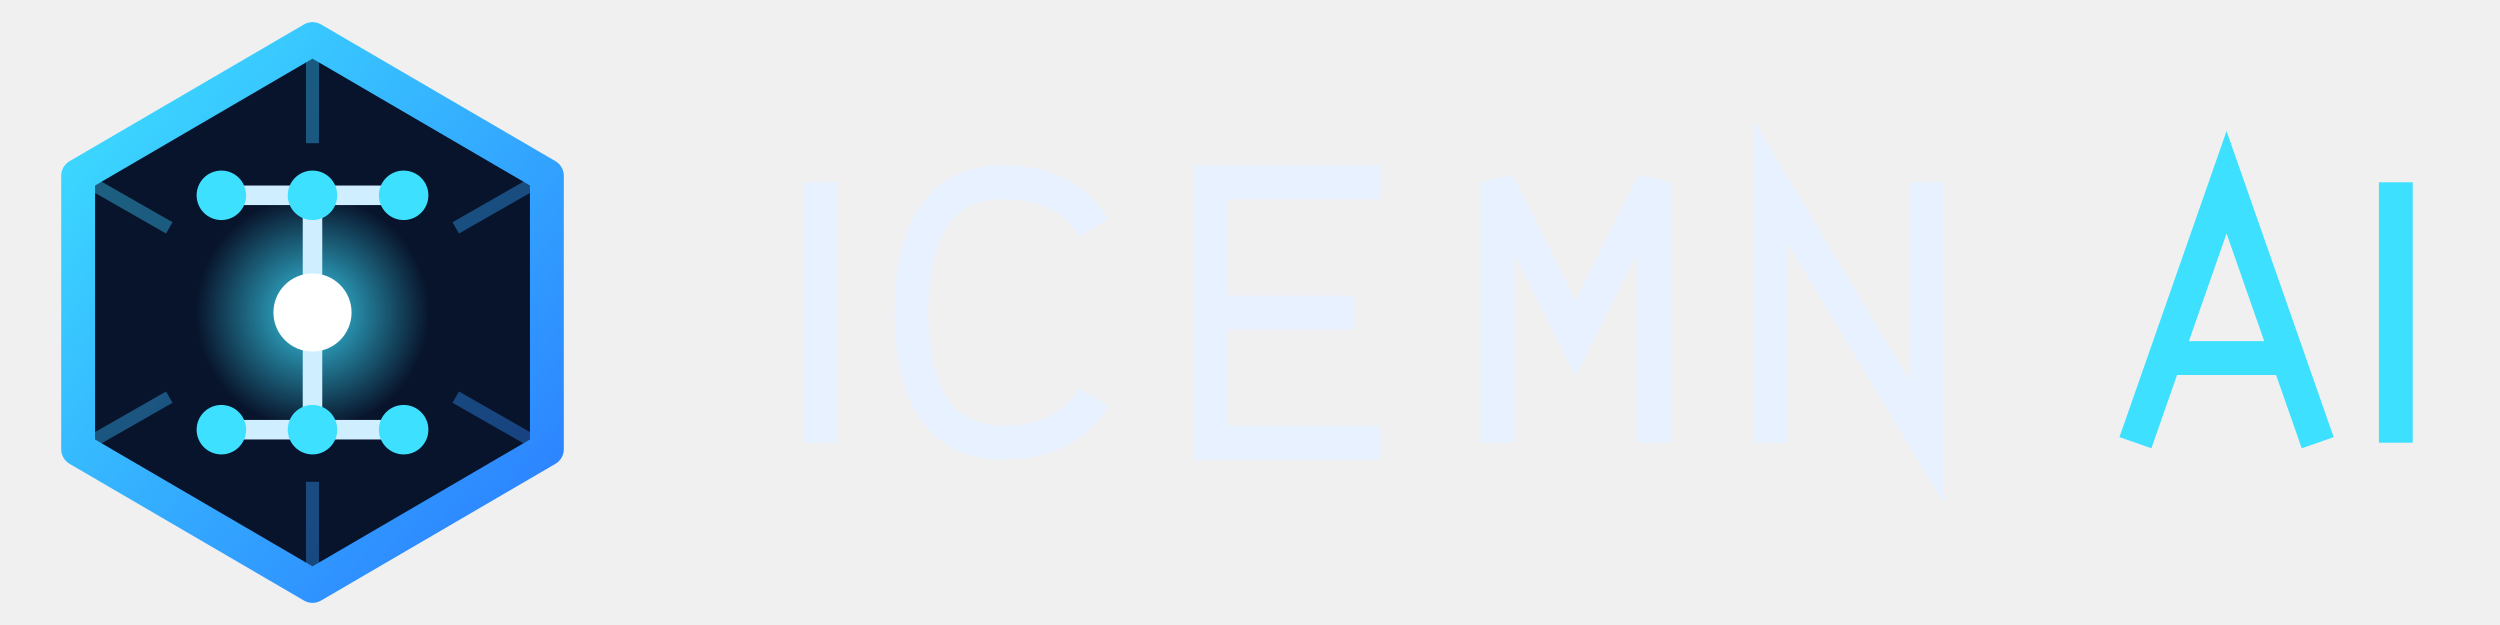
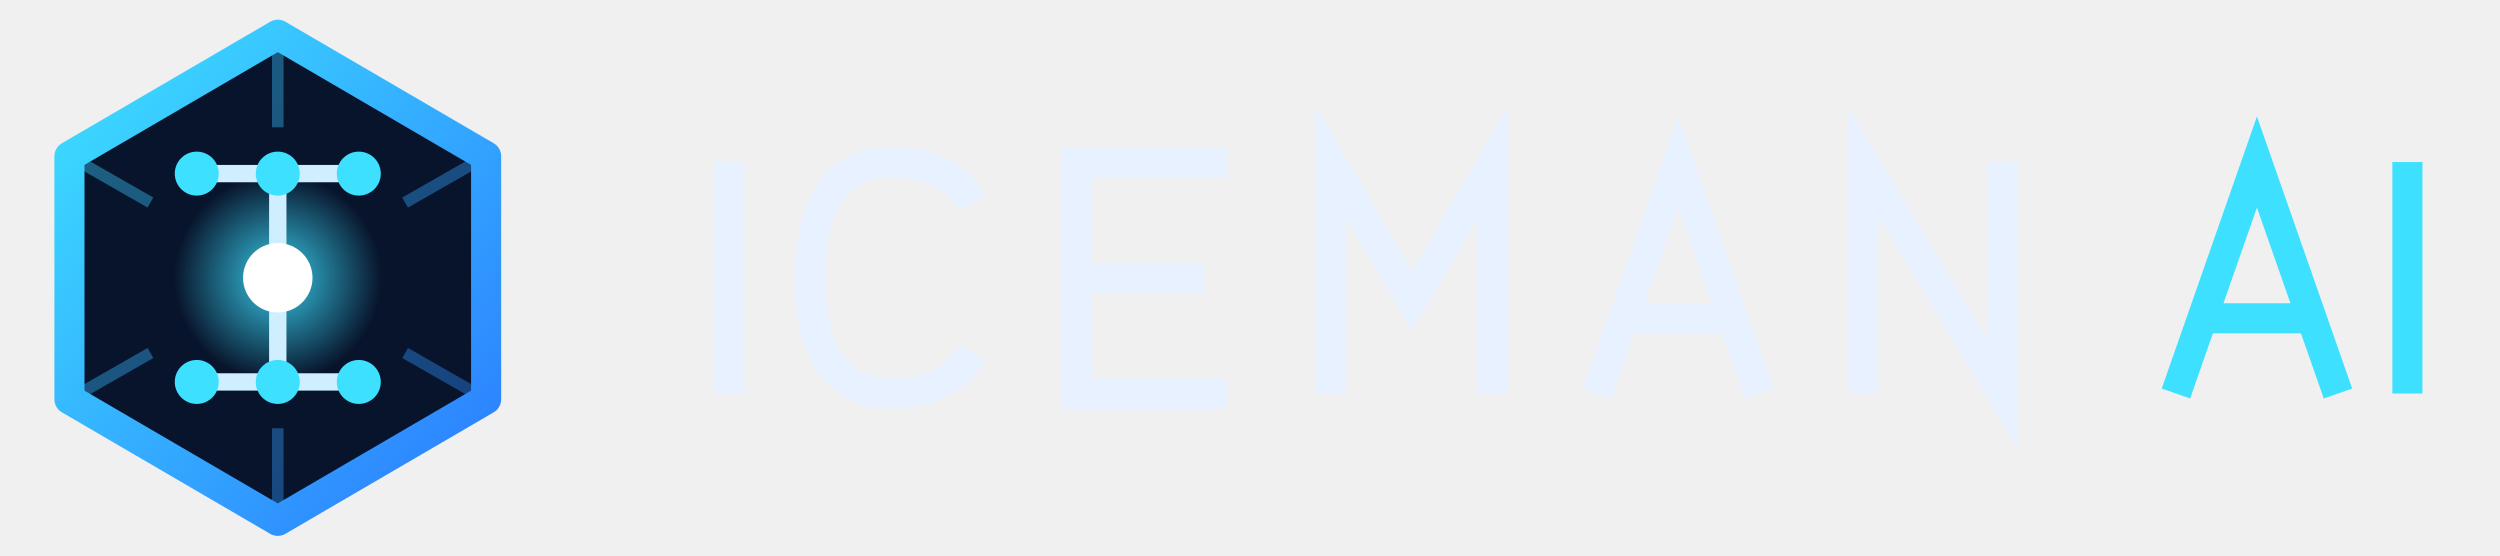
- <svg xmlns="http://www.w3.org/2000/svg" viewBox="0 0 192 48" width="192" height="48" role="img" aria-label="Iceman AI">
+ <svg xmlns="http://www.w3.org/2000/svg" viewBox="0 0 216 48" width="216" height="48" role="img" aria-label="Iceman AI">
  <defs>
    <linearGradient id="g" x1="0" y1="0" x2="1" y2="1">
      <stop offset="0" stop-color="#3de0ff" />
      <stop offset="1" stop-color="#2b7bff" />
    </linearGradient>
    <radialGradient id="b">
      <stop offset="0" stop-color="#3de0ff" stop-opacity=".9" />
      <stop offset="1" stop-color="#3de0ff" stop-opacity="0" />
    </radialGradient>
    <style>.bg{animation:p 4s ease-in-out infinite}@keyframes p{50%{opacity:.35}}@media (prefers-reduced-motion:reduce){.bg{animation:none}}</style>
  </defs>
  <path d="M24 3L42 13.5V34.5L24 45L6 34.5V13.5Z" fill="#08142b" stroke="url(#g)" stroke-width="2.6" stroke-linejoin="round" />
  <g stroke="url(#g)" stroke-width="1" opacity=".4" fill="none">
    <path d="M24 3V11M42 13.5L35 17.5M42 34.5L35 30.5M24 45V37M6 34.5L13 30.5M6 13.5L13 17.5" />
  </g>
  <circle class="bg" cx="24" cy="24" r="9" fill="url(#b)" />
  <g stroke="#cfeeff" stroke-width="1.5" stroke-linecap="round" fill="none">
    <path d="M17 15H31M24 15V33M17 33H31" />
  </g>
  <g fill="#3de0ff">
    <circle cx="17" cy="15" r="1.9" />
    <circle cx="31" cy="15" r="1.9" />
    <circle cx="24" cy="15" r="1.9" />
    <circle cx="24" cy="33" r="1.9" />
    <circle cx="17" cy="33" r="1.9" />
    <circle cx="31" cy="33" r="1.9" />
  </g>
  <circle cx="24" cy="24" r="3" fill="#fff" />
  <g fill="none" stroke="#e8f1ff" stroke-width="2.6" stroke-linejoin="miter" stroke-linecap="butt">
    <path d="M63 14V34" />
    <path d="M84 17.5C82.5 15 80 14 77 14C72 14 70 18 70 24C70 30 72 34 77 34C80 34 82.5 33 84 30.5" />
    <path d="M106 14H93V34H106M93 24H104" />
-     <path d="M115 34V14L121 26L127 14V34" />
-     <path d="M136 34V14L148 34V14" />
+     <path d="M115 34V14L122 26L129 14V34" />
+     <path d="M138 34L145 14L152 34M141 27.5H149" />
+     <path d="M161 34V14L173 34V14" />
  </g>
  <g fill="none" stroke="#3de0ff" stroke-width="2.6" stroke-linejoin="miter" stroke-linecap="butt">
-     <path d="M164 34L171 14L178 34M167 27.5H175" />
-     <path d="M184 14V34" />
+     <path d="M188 34L195 14L202 34M191 27.5H199" />
+     <path d="M208 14V34" />
  </g>
</svg>
